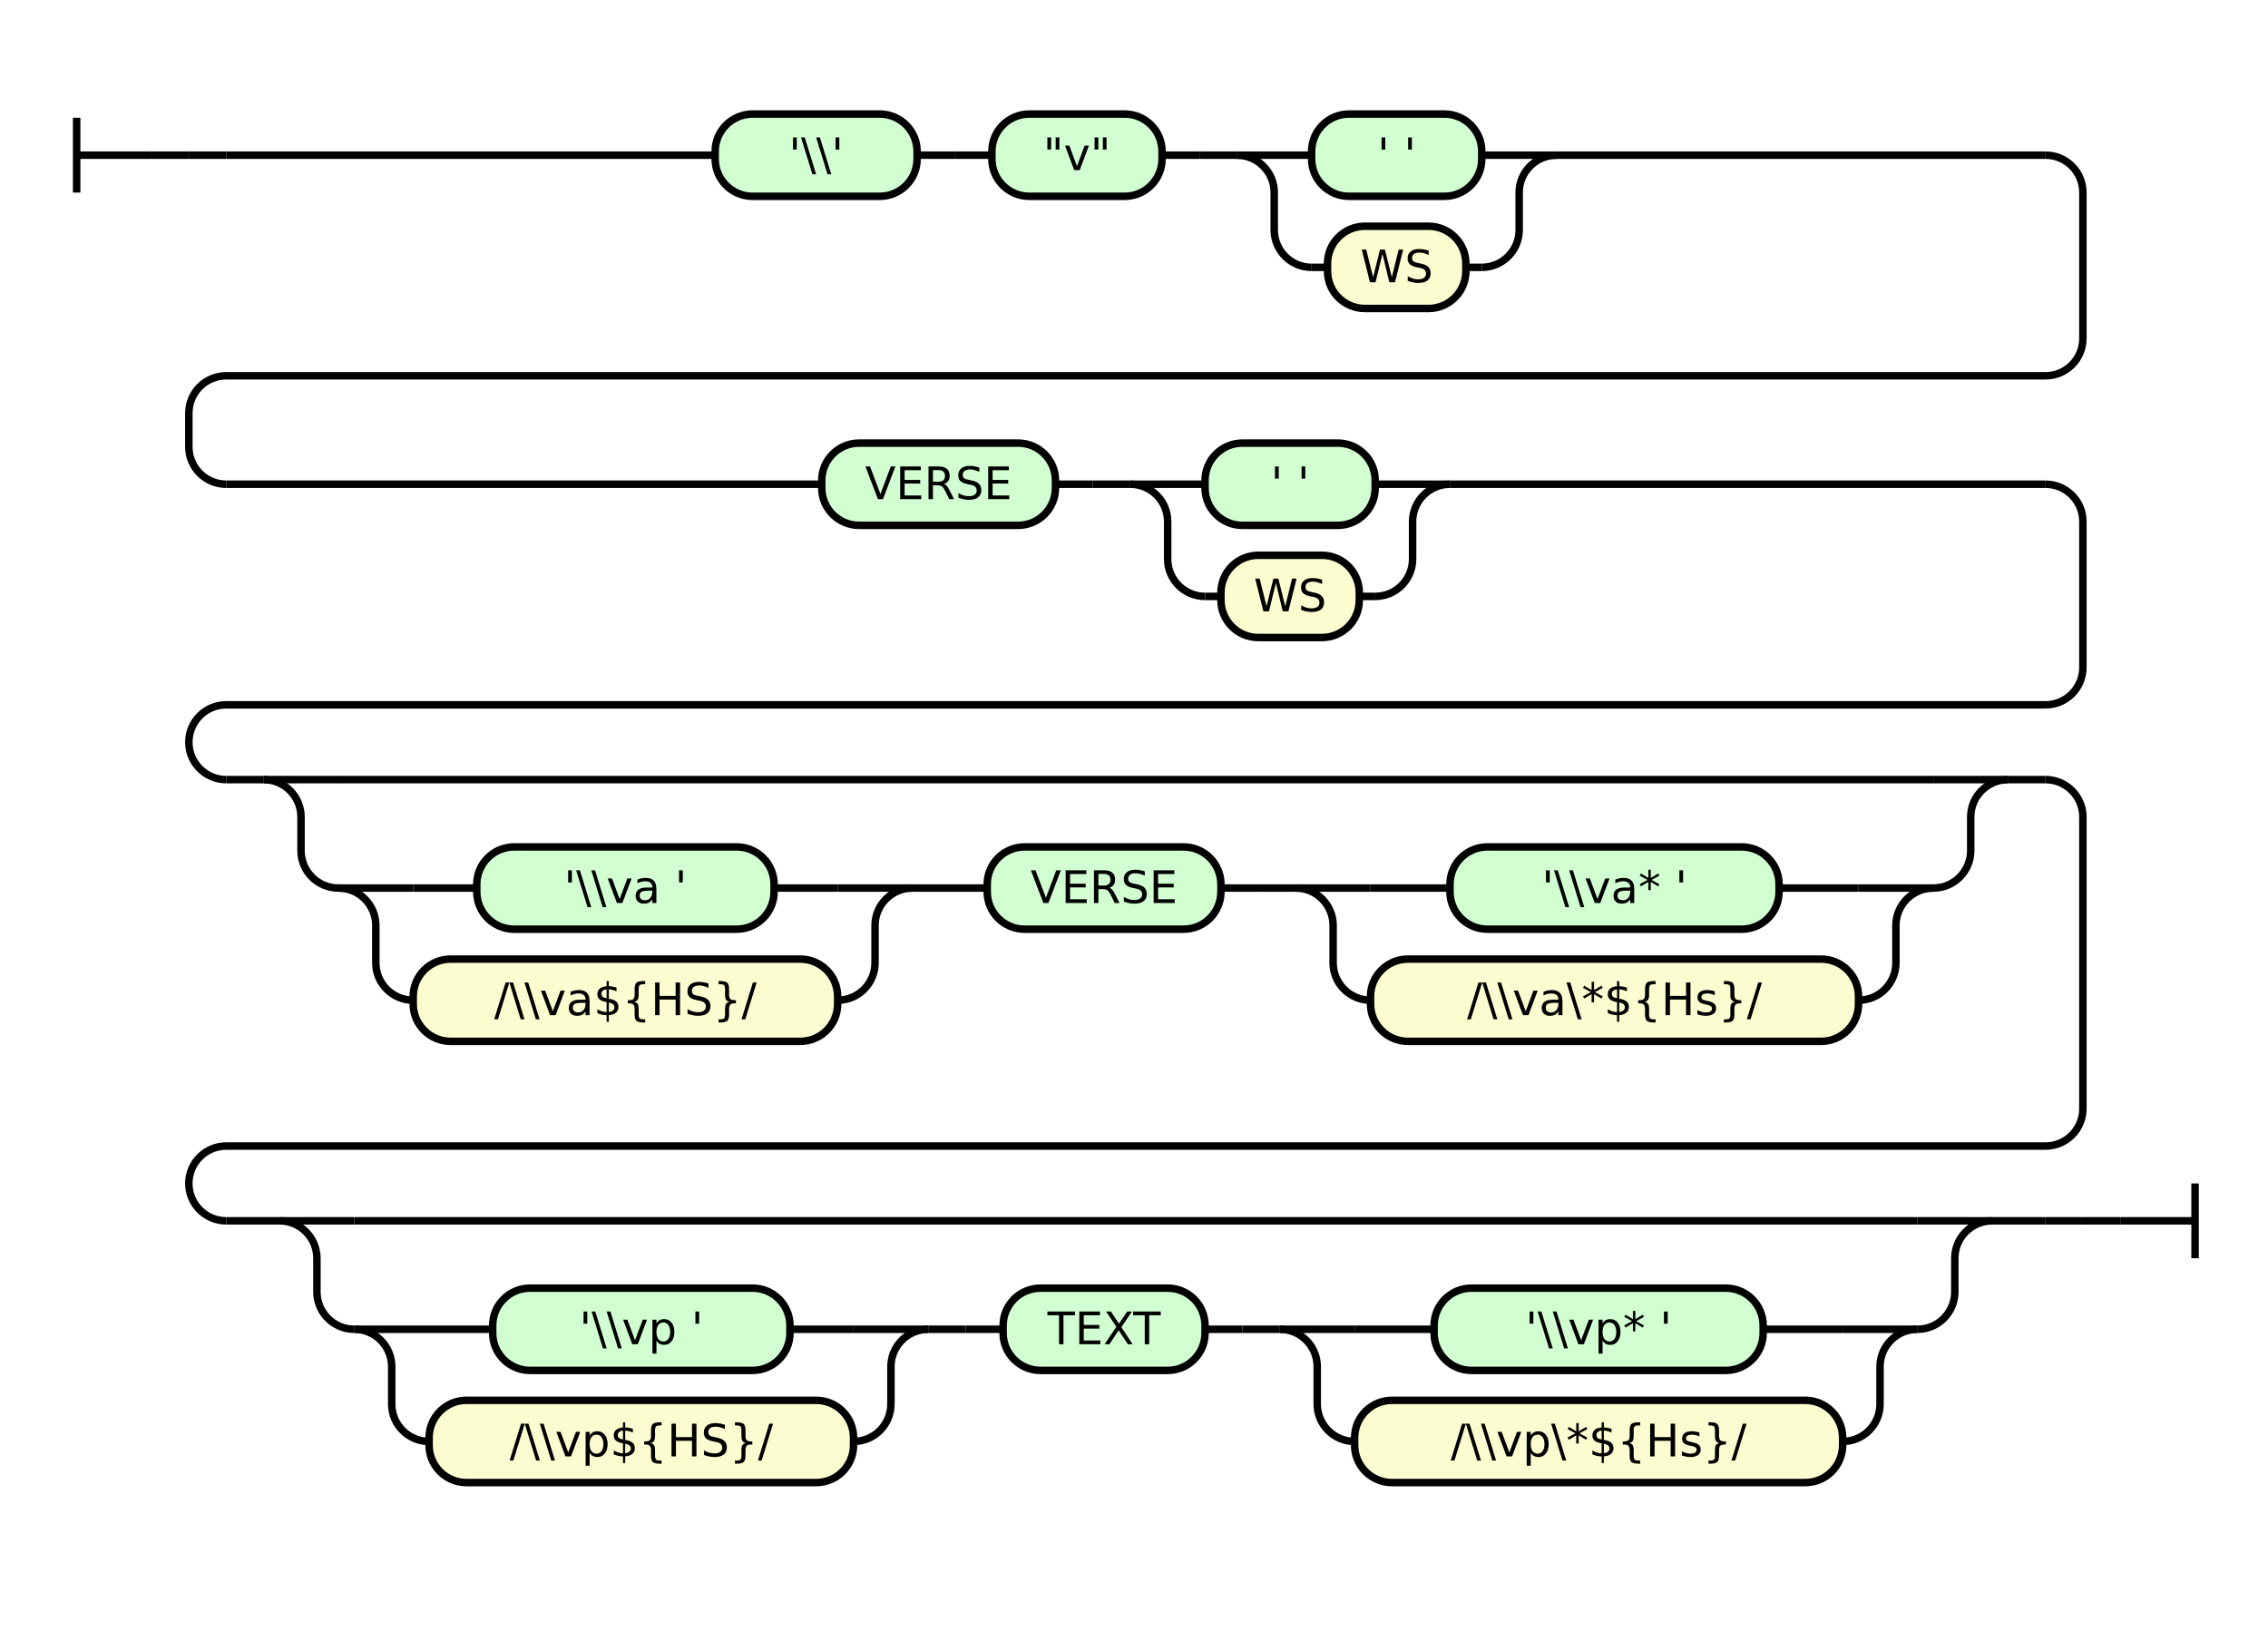
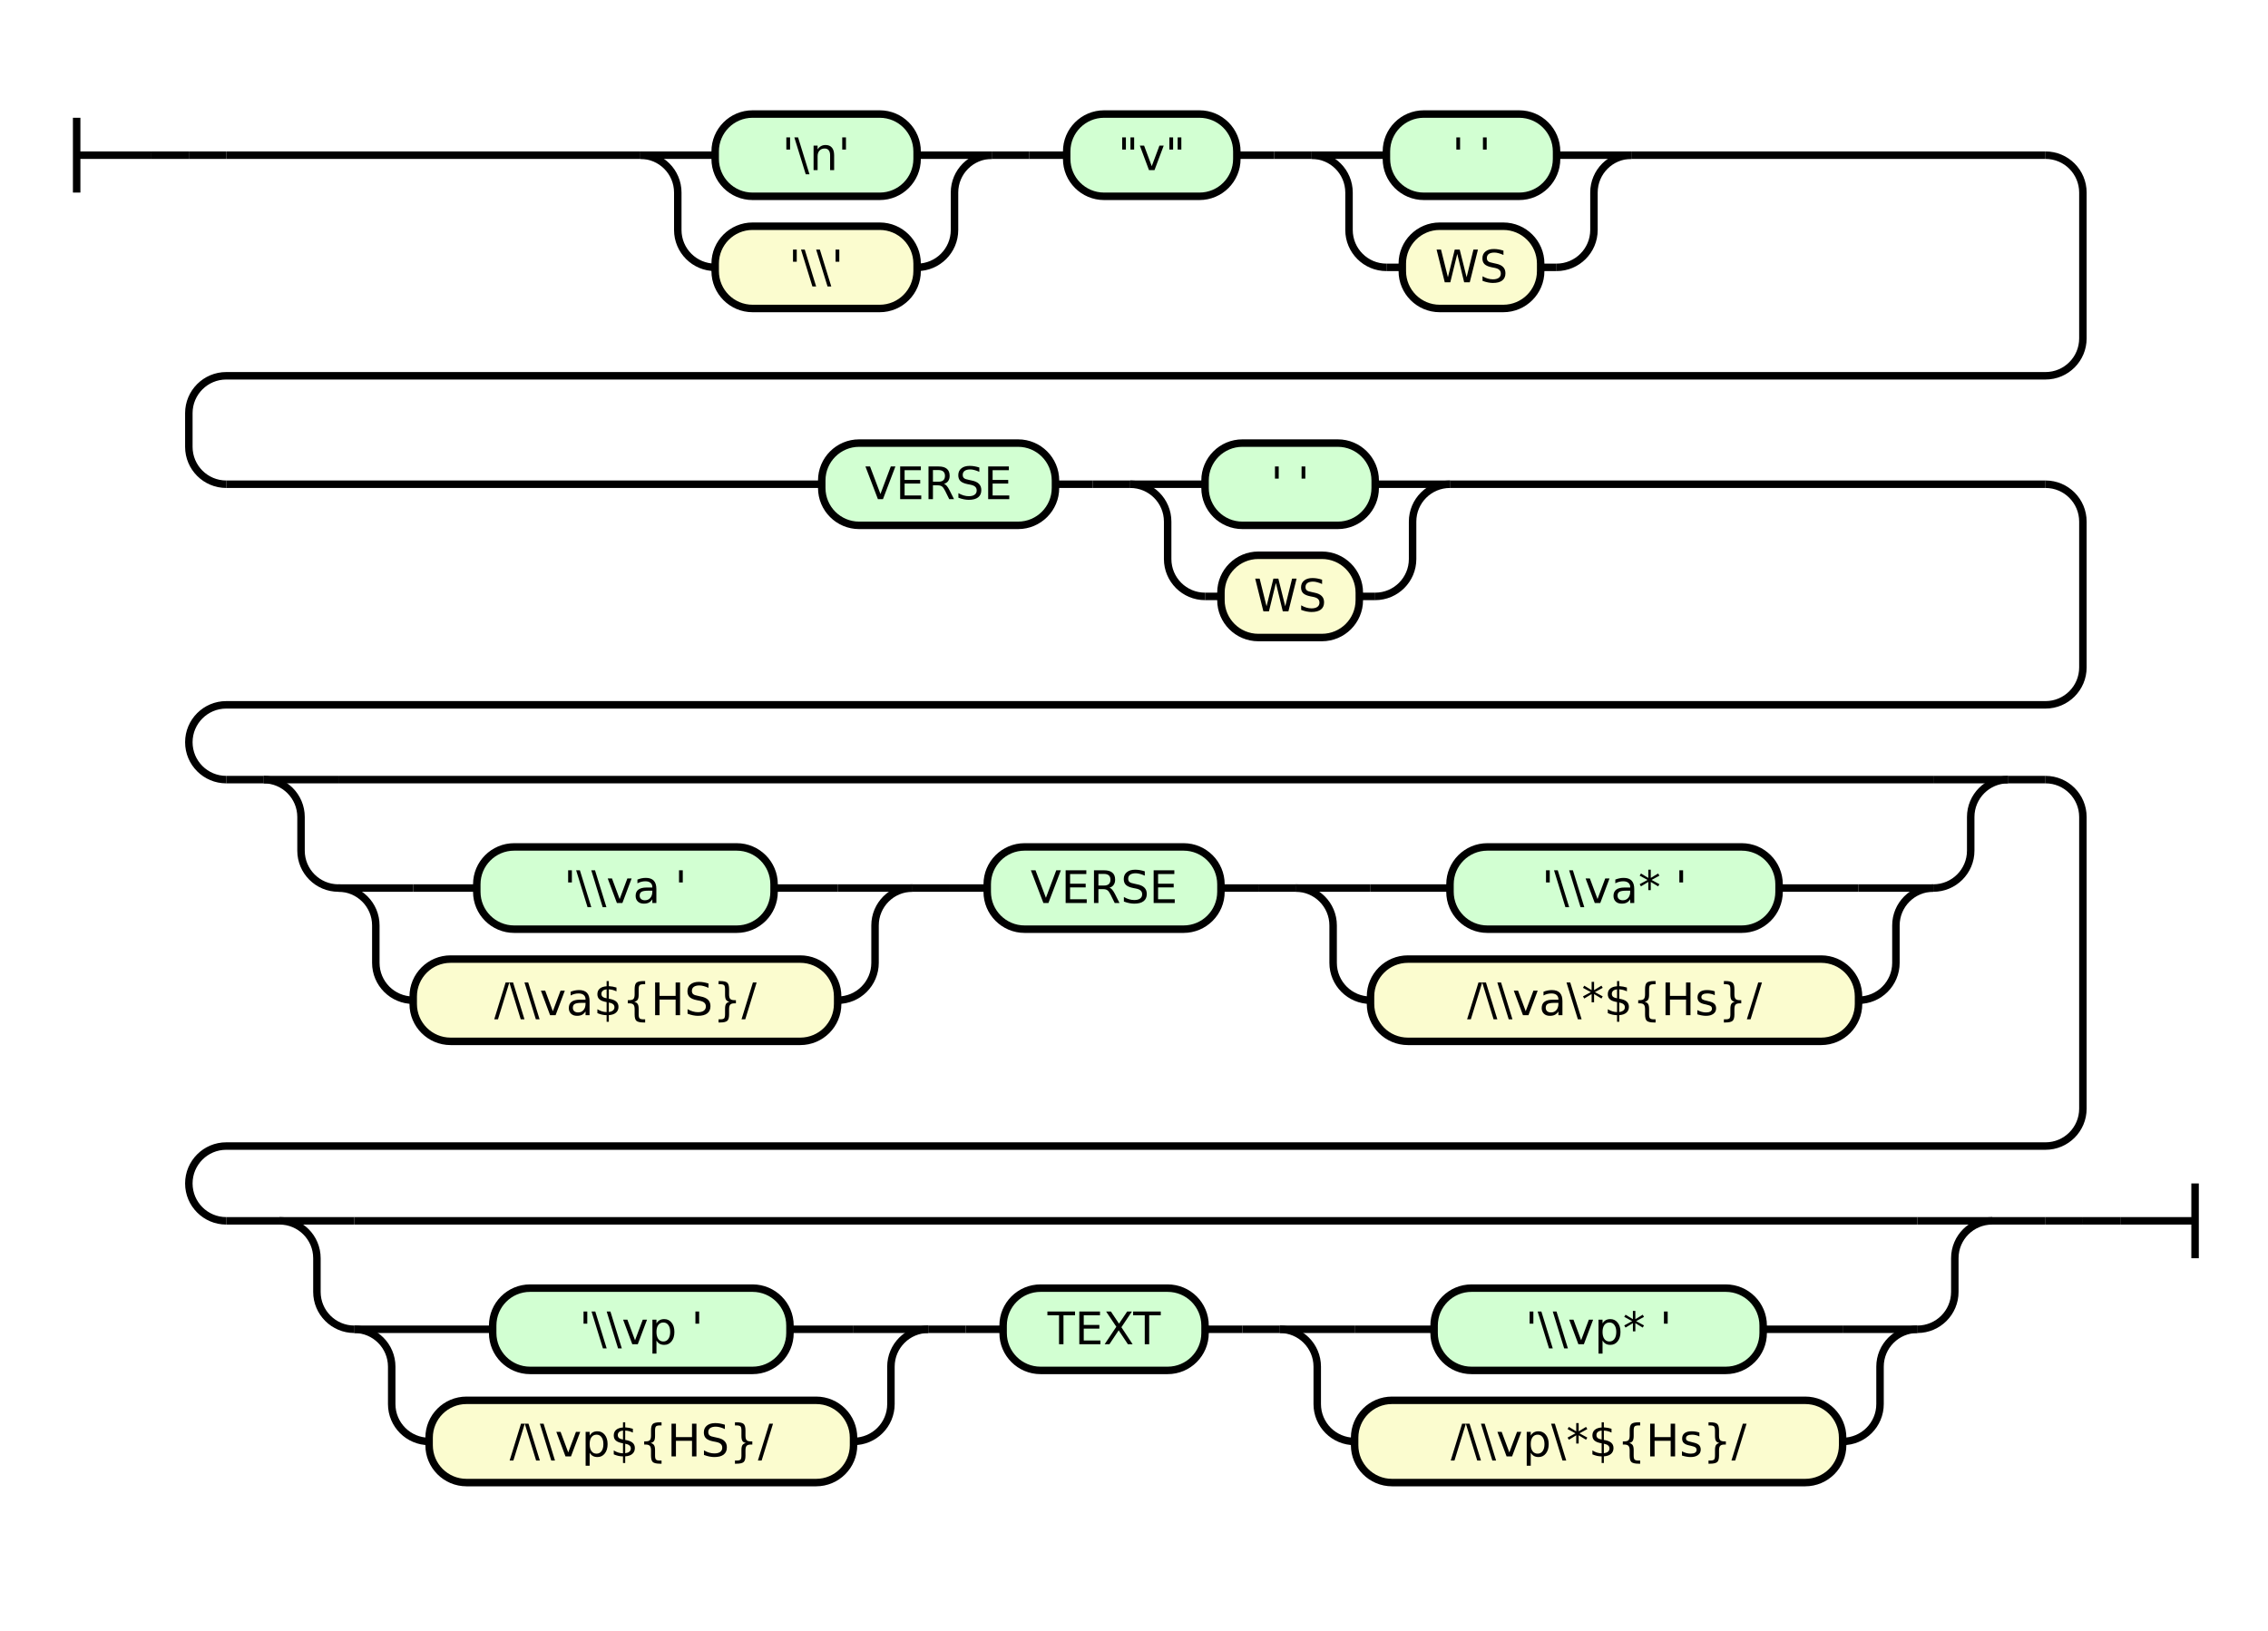
<svg xmlns="http://www.w3.org/2000/svg" class="railroad-diagram" height="436" viewBox="0 0 606.5 436" width="606.5">
  <g transform="translate(.5 .5)">
    <style>/*  */

    svg.railroad-diagram {
        background-color: hsl(30,20%,95%);
    }
    svg.railroad-diagram path {
        stroke-width: 2;
        stroke: black;
        fill: none;
    }
    svg.railroad-diagram text {
        font-size: 12px;
        text-anchor: middle;
        font-family: DejaVu Sans;
    }
    svg.railroad-diagram text.label {
        text-anchor:start;
    }
    svg.railroad-diagram text.comment {
        font-family: DejaVu Sans;
        font-size: 14px;
    }
    svg.railroad-diagram rect{
        stroke-width: 2;
        stroke: black;
        fill: rgb(210, 255, 210);
    }
    svg.railroad-diagram rect.group-box {
        stroke: gray;
        stroke-dasharray: 10 5;
        fill: none;
    }
    .terminal {
        font-family: DejaVu Sans;
    }
    svg.railroad-diagram g.altterminal rect {
        fill: rgb(251, 252, 207)
    }

/*  */
</style>
    <g>
      <path d="M 20 31 v 20 m 0 -10 h 20" />
    </g>
    <path d="M 40 41 h 10" />
    <g>
      <path d="M 50 41 h 0.0" />
      <path d="M 556.5 326 h 0.0" />
      <g>
        <path d="M 50.0 41 h 0.0" />
        <path d="M 50.0 41 h 10" />
        <g>
-           <path d="M 60.0 41 h 130.75" />
-           <path d="M 415.75 41 h 130.75" />
+           <path d="M 60.0 41 h 110.75" />
+           <path d="M 435.75 41 h 110.75" />
+           <g>
+             <path d="M 170.75 41 h 0.0" />
+             <path d="M 264.75 41 h 0.0" />
+             <path d="M 170.75 41 h 20" />
+             <g class="terminal ">
+               <path d="M 190.75 41 h 0.0" />
+               <path d="M 244.75 41 h 0.0" />
+               <rect height="22" rx="10" ry="10" width="54.0" x="190.75" y="30" />
+               <text x="217.75" y="45">'\n'</text>
+             </g>
+             <path d="M 244.75 41 h 20" />
+             <path d="M 170.75 41 a 10 10 0 0 1 10 10 v 10 a 10 10 0 0 0 10 10" />
+             <g class="terminal altterminal">
+               <path d="M 190.75 71 h 0.0" />
+               <path d="M 244.75 71 h 0.0" />
+               <rect height="22" rx="10" ry="10" width="54.0" x="190.75" y="60" />
+               <text x="217.75" y="75">'\\'</text>
+             </g>
+             <path d="M 244.75 71 a 10 10 0 0 0 10 -10 v -10 a 10 10 0 0 1 10 -10" />
+           </g>
+           <path d="M 264.75 41 h 10" />
+           <path d="M 274.75 41 h 10" />
          <g class="terminal ">
-             <path d="M 190.75 41 h 0.0" />
-             <path d="M 244.75 41 h 0.0" />
-             <rect height="22" rx="10" ry="10" width="54.0" x="190.75" y="30" />
-             <text x="217.75" y="45">'\\'</text>
-           </g>
-           <path d="M 244.75 41 h 10" />
-           <path d="M 254.75 41 h 10" />
-           <g class="terminal ">
-             <path d="M 264.75 41 h 0.0" />
-             <path d="M 310.25 41 h 0.0" />
-             <rect height="22" rx="10" ry="10" width="45.5" x="264.75" y="30" />
-             <text x="287.5" y="45">"v"</text>
-           </g>
-           <path d="M 310.25 41 h 10" />
-           <path d="M 320.25 41 h 10" />
-           <g>
+             <path d="M 284.75 41 h 0.0" />
            <path d="M 330.25 41 h 0.0" />
-             <path d="M 415.75 41 h 0.0" />
-             <path d="M 330.25 41 h 20" />
-             <g class="terminal ">
-               <path d="M 350.25 41 h 0.0" />
-               <path d="M 395.75 41 h 0.0" />
-               <rect height="22" rx="10" ry="10" width="45.5" x="350.25" y="30" />
-               <text x="373.0" y="45">' '</text>
-             </g>
-             <path d="M 395.75 41 h 20" />
-             <path d="M 330.25 41 a 10 10 0 0 1 10 10 v 10 a 10 10 0 0 0 10 10" />
+             <rect height="22" rx="10" ry="10" width="45.5" x="284.75" y="30" />
+             <text x="307.5" y="45">"v"</text>
+           </g>
+           <path d="M 330.25 41 h 10" />
+           <path d="M 340.25 41 h 10" />
+           <g>
+             <path d="M 350.25 41 h 0.0" />
+             <path d="M 435.75 41 h 0.0" />
+             <path d="M 350.25 41 h 20" />
+             <g class="terminal ">
+               <path d="M 370.25 41 h 0.0" />
+               <path d="M 415.75 41 h 0.0" />
+               <rect height="22" rx="10" ry="10" width="45.5" x="370.25" y="30" />
+               <text x="393.0" y="45">' '</text>
+             </g>
+             <path d="M 415.75 41 h 20" />
+             <path d="M 350.25 41 a 10 10 0 0 1 10 10 v 10 a 10 10 0 0 0 10 10" />
            <g class="terminal altterminal">
-               <path d="M 350.25 71 h 4.25" />
-               <path d="M 391.5 71 h 4.25" />
-               <rect height="22" rx="10" ry="10" width="37.0" x="354.5" y="60" />
-               <text x="373.0" y="75">WS</text>
-             </g>
-             <path d="M 395.75 71 a 10 10 0 0 0 10 -10 v -10 a 10 10 0 0 1 10 -10" />
+               <path d="M 370.25 71 h 4.25" />
+               <path d="M 411.5 71 h 4.25" />
+               <rect height="22" rx="10" ry="10" width="37.0" x="374.5" y="60" />
+               <text x="393.0" y="75">WS</text>
+             </g>
+             <path d="M 415.75 71 a 10 10 0 0 0 10 -10 v -10 a 10 10 0 0 1 10 -10" />
          </g>
        </g>
        <path d="M 546.5 41 a 10 10 0 0 1 10 10 v 39 a 10 10 0 0 1 -10 10 h -486.5 a 10 10 0 0 0 -10 10 v 9 a 10 10 0 0 0 10 10" />
        <g>
          <path d="M 60.0 129 h 159.25" />
          <path d="M 387.25 129 h 159.25" />
          <g class="terminal ">
            <path d="M 219.25 129 h 0.0" />
            <path d="M 281.75 129 h 0.0" />
            <rect height="22" rx="10" ry="10" width="62.5" x="219.25" y="118" />
            <text x="250.5" y="133">VERSE</text>
          </g>
          <path d="M 281.75 129 h 10" />
          <path d="M 291.75 129 h 10" />
          <g>
            <path d="M 301.75 129 h 0.0" />
            <path d="M 387.25 129 h 0.0" />
            <path d="M 301.75 129 h 20" />
            <g class="terminal ">
              <path d="M 321.75 129 h 0.0" />
              <path d="M 367.25 129 h 0.0" />
              <rect height="22" rx="10" ry="10" width="45.5" x="321.75" y="118" />
              <text x="344.5" y="133">' '</text>
            </g>
            <path d="M 367.25 129 h 20" />
            <path d="M 301.75 129 a 10 10 0 0 1 10 10 v 10 a 10 10 0 0 0 10 10" />
            <g class="terminal altterminal">
              <path d="M 321.75 159 h 4.25" />
              <path d="M 363.0 159 h 4.25" />
              <rect height="22" rx="10" ry="10" width="37.0" x="326.0" y="148" />
              <text x="344.5" y="163">WS</text>
            </g>
            <path d="M 367.25 159 a 10 10 0 0 0 10 -10 v -10 a 10 10 0 0 1 10 -10" />
          </g>
        </g>
        <path d="M 546.5 129 a 10 10 0 0 1 10 10 v 39 a 10 10 0 0 1 -10 10 h -486.5 a 10 10 0 0 0 -10 10 v 0 a 10 10 0 0 0 10 10" />
        <g>
          <path d="M 60.0 208 h 10.0" />
          <path d="M 536.5 208 h 10.0" />
          <path d="M 70.0 208 h 20" />
          <g>
            <path d="M 90.0 208 h 426.5" />
          </g>
          <path d="M 516.5 208 h 20" />
          <path d="M 70.0 208 a 10 10 0 0 1 10 10 v 9 a 10 10 0 0 0 10 10" />
          <g>
            <path d="M 90.0 237 h 0.0" />
            <path d="M 516.5 237 h 0.0" />
            <g>
              <path d="M 90.0 237 h 0.0" />
              <path d="M 243.5 237 h 0.0" />
              <path d="M 90.0 237 h 20" />
              <g class="terminal ">
                <path d="M 110.0 237 h 17.0" />
                <path d="M 206.5 237 h 17.0" />
                <rect height="22" rx="10" ry="10" width="79.5" x="127.0" y="226" />
                <text x="166.75" y="241">'\\va '</text>
              </g>
              <path d="M 223.5 237 h 20" />
              <path d="M 90.0 237 a 10 10 0 0 1 10 10 v 10 a 10 10 0 0 0 10 10" />
              <g class="terminal altterminal">
                <path d="M 110.0 267 h 0.0" />
                <path d="M 223.5 267 h 0.0" />
                <rect height="22" rx="10" ry="10" width="113.5" x="110.0" y="256" />
                <text x="166.75" y="271">/\\va${HS}/</text>
              </g>
              <path d="M 223.5 267 a 10 10 0 0 0 10 -10 v -10 a 10 10 0 0 1 10 -10" />
            </g>
            <path d="M 243.5 237 h 10" />
            <path d="M 253.5 237 h 10" />
            <g class="terminal ">
              <path d="M 263.5 237 h 0.0" />
              <path d="M 326.0 237 h 0.0" />
              <rect height="22" rx="10" ry="10" width="62.5" x="263.5" y="226" />
              <text x="294.75" y="241">VERSE</text>
            </g>
            <path d="M 326.0 237 h 10" />
            <path d="M 336.0 237 h 10" />
            <g>
              <path d="M 346.0 237 h 0.0" />
              <path d="M 516.5 237 h 0.0" />
              <path d="M 346.0 237 h 20" />
              <g class="terminal ">
                <path d="M 366.0 237 h 21.25" />
                <path d="M 475.25 237 h 21.25" />
                <rect height="22" rx="10" ry="10" width="88.0" x="387.25" y="226" />
                <text x="431.25" y="241">'\\va* '</text>
              </g>
              <path d="M 496.5 237 h 20" />
              <path d="M 346.0 237 a 10 10 0 0 1 10 10 v 10 a 10 10 0 0 0 10 10" />
              <g class="terminal altterminal">
                <path d="M 366.0 267 h 0.0" />
                <path d="M 496.5 267 h 0.0" />
                <rect height="22" rx="10" ry="10" width="130.5" x="366.0" y="256" />
                <text x="431.25" y="271">/\\va\*${Hs}/</text>
              </g>
              <path d="M 496.5 267 a 10 10 0 0 0 10 -10 v -10 a 10 10 0 0 1 10 -10" />
            </g>
          </g>
          <path d="M 516.5 237 a 10 10 0 0 0 10 -10 v -9 a 10 10 0 0 1 10 -10" />
        </g>
        <path d="M 546.5 208 a 10 10 0 0 1 10 10 v 78 a 10 10 0 0 1 -10 10 h -486.5 a 10 10 0 0 0 -10 10 v 0 a 10 10 0 0 0 10 10" />
        <g>
          <path d="M 60.0 326 h 14.25" />
          <path d="M 532.25 326 h 14.25" />
          <path d="M 74.25 326 h 20" />
          <g>
            <path d="M 94.25 326 h 418.0" />
          </g>
          <path d="M 512.25 326 h 20" />
          <path d="M 74.25 326 a 10 10 0 0 1 10 10 v 9 a 10 10 0 0 0 10 10" />
          <g>
            <path d="M 94.25 355 h 0.0" />
            <path d="M 512.25 355 h 0.0" />
            <g>
              <path d="M 94.25 355 h 0.0" />
              <path d="M 247.75 355 h 0.0" />
              <path d="M 94.25 355 h 20" />
              <g class="terminal ">
                <path d="M 114.25 355 h 17.0" />
                <path d="M 210.75 355 h 17.0" />
                <rect height="22" rx="10" ry="10" width="79.5" x="131.25" y="344" />
                <text x="171.0" y="359">'\\vp '</text>
              </g>
              <path d="M 227.75 355 h 20" />
              <path d="M 94.25 355 a 10 10 0 0 1 10 10 v 10 a 10 10 0 0 0 10 10" />
              <g class="terminal altterminal">
                <path d="M 114.25 385 h 0.0" />
                <path d="M 227.75 385 h 0.0" />
                <rect height="22" rx="10" ry="10" width="113.5" x="114.25" y="374" />
                <text x="171.0" y="389">/\\vp${HS}/</text>
              </g>
              <path d="M 227.75 385 a 10 10 0 0 0 10 -10 v -10 a 10 10 0 0 1 10 -10" />
            </g>
            <path d="M 247.75 355 h 10" />
            <path d="M 257.75 355 h 10" />
            <g class="terminal ">
              <path d="M 267.75 355 h 0.0" />
              <path d="M 321.75 355 h 0.0" />
              <rect height="22" rx="10" ry="10" width="54.0" x="267.75" y="344" />
              <text x="294.75" y="359">TEXT</text>
            </g>
            <path d="M 321.75 355 h 10" />
            <path d="M 331.75 355 h 10" />
            <g>
              <path d="M 341.75 355 h 0.0" />
              <path d="M 512.25 355 h 0.0" />
              <path d="M 341.75 355 h 20" />
              <g class="terminal ">
                <path d="M 361.75 355 h 21.25" />
                <path d="M 471.0 355 h 21.25" />
                <rect height="22" rx="10" ry="10" width="88.0" x="383.0" y="344" />
                <text x="427.0" y="359">'\\vp* '</text>
              </g>
              <path d="M 492.25 355 h 20" />
              <path d="M 341.75 355 a 10 10 0 0 1 10 10 v 10 a 10 10 0 0 0 10 10" />
              <g class="terminal altterminal">
                <path d="M 361.75 385 h 0.0" />
                <path d="M 492.25 385 h 0.0" />
                <rect height="22" rx="10" ry="10" width="130.5" x="361.75" y="374" />
                <text x="427.0" y="389">/\\vp\*${Hs}/</text>
              </g>
              <path d="M 492.25 385 a 10 10 0 0 0 10 -10 v -10 a 10 10 0 0 1 10 -10" />
            </g>
          </g>
          <path d="M 512.25 355 a 10 10 0 0 0 10 -10 v -9 a 10 10 0 0 1 10 -10" />
        </g>
        <path d="M 546.5 326 h 10" />
        <path d="M 556.5 326 h 0.0" />
      </g>
    </g>
    <path d="M 556.5 326 h 10" />
    <path d="M 566.5 326 h 20 m 0 -10 v 20" />
  </g>
</svg>
